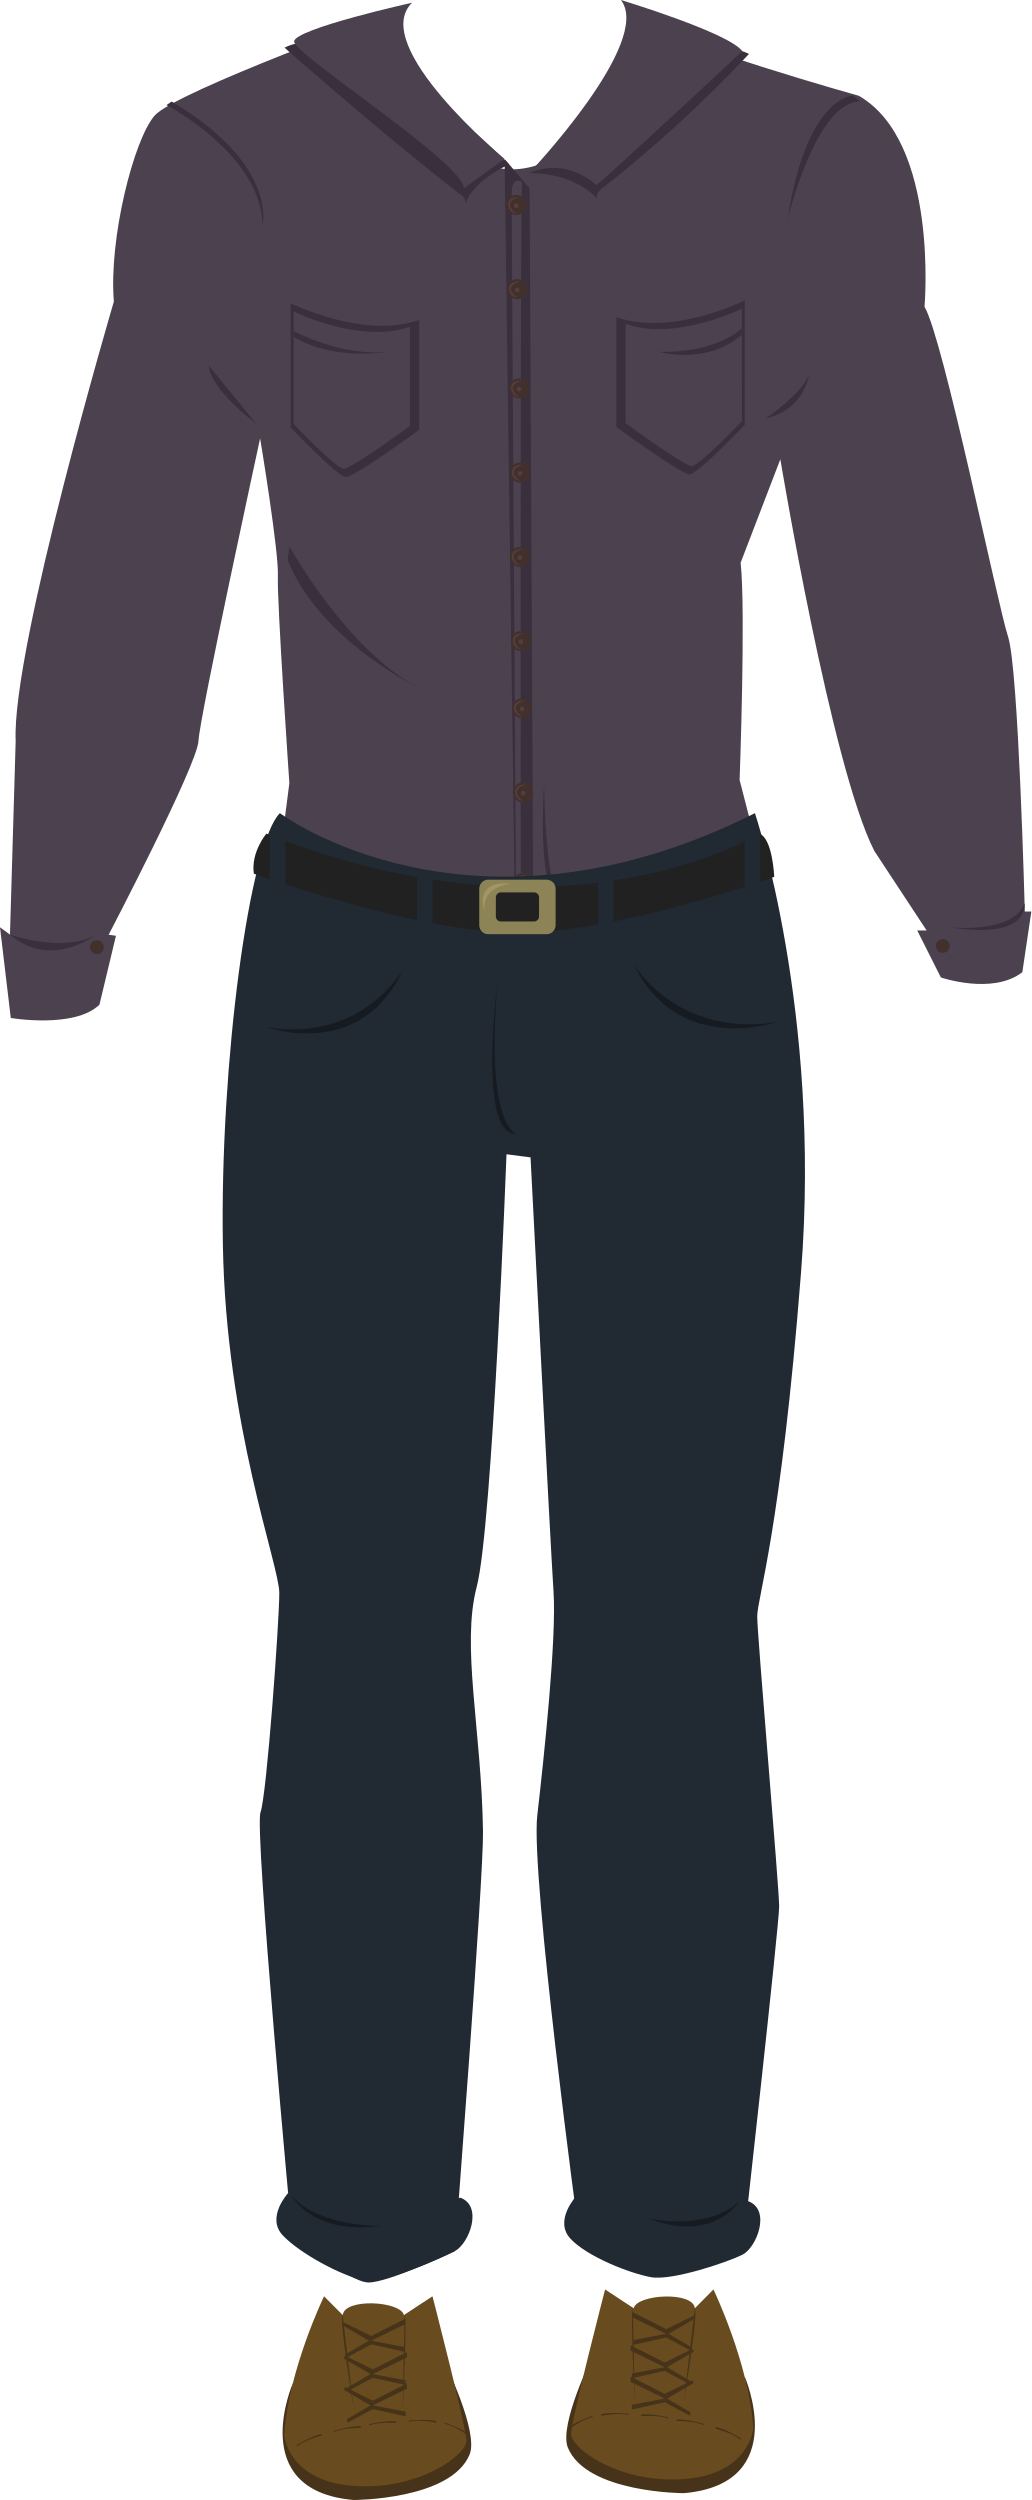
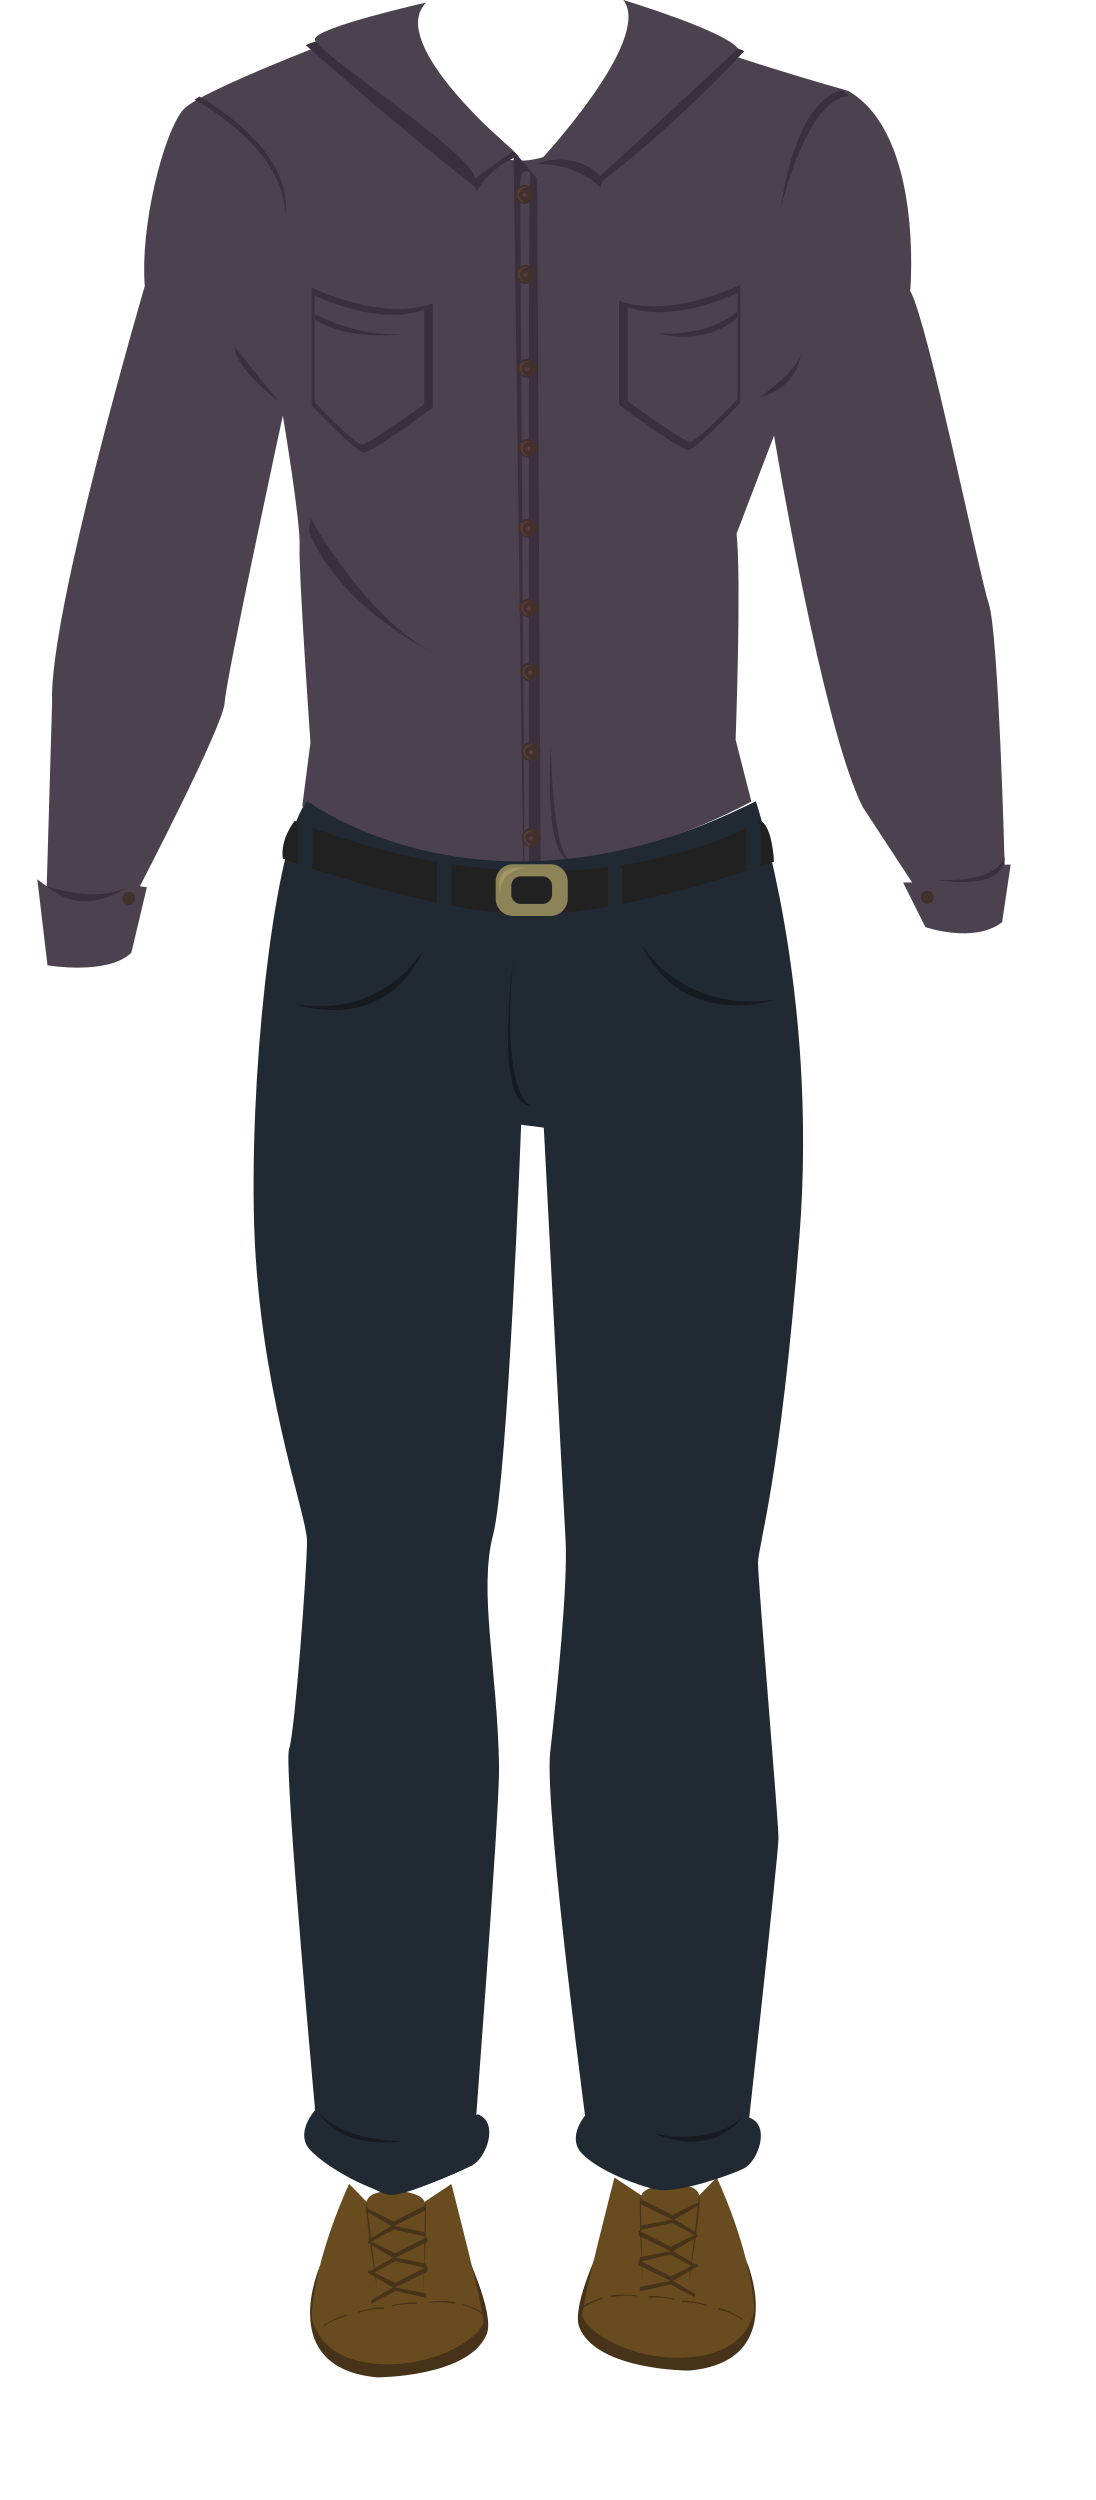
- <svg xmlns="http://www.w3.org/2000/svg" viewBox="0 0 329.05 797.72">
+ <svg xmlns="http://www.w3.org/2000/svg" viewBox="0 0 183 417.48">
  <defs>
-     <style>.cls-1{fill:#473319;}.cls-2{fill:#684b1e;}.cls-3{fill:#4c424f;}.cls-4{fill:#3a303d;}.cls-5{fill:#42302d;}.cls-6{fill:#543d3a;}.cls-7{fill:#212933;}.cls-8{fill:#212121;}.cls-9{fill:#8c8357;}.cls-10{fill:#a39662;}.cls-11{fill:#161b21;}</style>
+     <style>.cls-1{fill:none;}.cls-2{fill:#473319;}.cls-3{fill:#684b1e;}.cls-4{fill:#4c424f;}.cls-5{fill:#3a303d;}.cls-6{fill:#42302d;}.cls-7{fill:#543d3a;}.cls-8{fill:#212933;}.cls-9{fill:#212121;}.cls-10{fill:#8c8357;}.cls-11{fill:#a39662;}.cls-12{fill:#161b21;}</style>
  </defs>
  <g id="Layer_2" data-name="Layer 2">
    <g id="ccb2">
      <g id="ccb2-2" data-name="ccb2">
+         <rect class="cls-1" y="2.48" width="183" height="415" />
        <g id="dressshoes">
          <g id="sbbshoes">
-             <path class="cls-1" d="M93.48,760.38s-15.14,34.34,19.36,37.34c0,0,31,0,37-14.5,3-7.23-8-29.5-8-29.5s7.69,22.78,6,25.21-15.5,14.8-33,12.29-24.71-5.67-21.36-30.84" />
-             <path class="cls-2" d="M103.4,732.72S92,756.28,90.69,777c0,0,1.15,14.72,22.15,16.22s36-10.05,36-14.29S138,732.72,138,732.72l-9.13,6c-1-4.5-19-5.5-19.5,0Z" />
-             <path class="cls-1" d="M94.67,780.22s5.5-3.33,8-3.5v.44s-5.17,1.25-8,3.5Z" />
-             <path class="cls-1" d="M106.6,775.6s6.17-1.8,8.63-1.32l-.11.42s-5.32-.12-8.64,1.32Z" />
-             <path class="cls-1" d="M117.85,773.51s6.27-1.41,8.69-.78l-.13.42s-5.3-.46-8.7.77Z" />
-             <path class="cls-1" d="M130.63,772.37s6.4-.66,8.73.26l-.19.4s-5.21-1.09-8.73-.27Z" />
-             <path class="cls-1" d="M142.18,773.11s6.07,2.12,7.79,3.95l-.34.27s-4.25-3.19-7.78-3.94Z" />
-             <path class="cls-1" d="M109.33,738.72l3.51,29.67S108.2,740.64,109.33,738.72Z" />
-             <path class="cls-1" d="M128.49,768.65s1.49-27.81.63-29.86l-.63,29.86" />
-             <polyline class="cls-1" points="109.61 741.04 118.47 745.39 129.29 739.89 129.37 741.55 118.47 746.89 128.94 748.89 128.94 750.39 118.47 748.05 110.39 752.38 110.24 751.26 117.71 746.89 109.15 741.89 109.61 741.04" />
-             <polyline class="cls-1" points="110.1 751.7 118.96 756.04 129.79 750.55 129.86 752.21 118.96 757.54 129.43 759.54 129.43 761.04 118.96 758.71 110.89 763.04 110.74 761.92 118.2 757.54 109.65 752.54 110.1 751.7" />
-             <polyline class="cls-1" points="110.1 761.69 118.96 766.04 129.79 760.54 129.86 762.2 118.96 767.54 129.43 769.54 129.43 771.04 118.96 768.7 110.89 773.03 110.74 771.91 118.2 767.54 109.65 762.54 110.1 761.69" />
+             <path class="cls-2" d="M53.41,378.43S45.93,395.47,63,397c0,0,15.31,0,18.27-7.2,1.48-3.59-3.95-14.64-3.95-14.64s3.8,11.31,3,12.51S72.6,395,64,393.73s-12.21-2.81-10.55-15.3" />
+             <path class="cls-3" d="M58.31,364.69s-5.61,11.7-6.28,22c0,0,.57,7.31,10.94,8.05s17.77-5,17.78-7.09-5.37-22.94-5.37-22.94l-4.51,3c-.49-2.23-9.38-2.73-9.63,0Z" />
+             <path class="cls-2" d="M54,388.27s2.72-1.65,4-1.73v.21a12.38,12.38,0,0,0-4,1.74Z" />
+             <path class="cls-2" d="M59.89,386s3-.9,4.26-.66l-.05.21a12.38,12.38,0,0,0-4.27.66Z" />
+             <path class="cls-2" d="M65.44,384.94s3.1-.7,4.3-.38l-.07.2a12.45,12.45,0,0,0-4.29.39Z" />
+             <path class="cls-2" d="M71.76,384.37s3.16-.32,4.31.14l-.09.19a12.34,12.34,0,0,0-4.32-.13Z" />
+             <path class="cls-2" d="M77.46,384.74s3,1.06,3.85,2l-.16.14a12.3,12.3,0,0,0-3.85-2Z" />
+             <path class="cls-2" d="M61.24,367.67,63,382.4S60.68,368.63,61.24,367.67Z" />
+             <path class="cls-2" d="M70.7,382.53s.74-13.8.31-14.82l-.31,14.82" />
+             <polyline class="cls-2" points="61.37 368.82 65.75 370.98 71.1 368.25 71.14 369.08 65.75 371.73 70.92 372.72 70.92 373.46 65.75 372.31 61.76 374.45 61.69 373.9 65.38 371.73 61.15 369.25 61.37 368.82" />
+             <polyline class="cls-2" points="61.62 374.12 66 376.27 71.34 373.54 71.38 374.37 66 377.02 71.17 378.01 71.17 378.75 66 377.6 62.01 379.74 61.93 379.19 65.62 377.02 61.4 374.54 61.62 374.12" />
+             <polyline class="cls-2" points="61.62 379.07 66 381.23 71.34 378.5 71.38 379.33 66 381.98 71.17 382.97 71.17 383.71 66 382.56 62.01 384.7 61.93 384.15 65.62 381.98 61.4 379.5 61.62 379.07" />
          </g>
          <g id="sbbshoes-2" data-name="sbbshoes">
-             <path class="cls-1" d="M237.57,758.2s15.14,34.34-19.36,37.34c0,0-31,0-37-14.5-3-7.23,8-29.5,8-29.5s-7.69,22.78-6,25.2,15.5,14.8,33,12.3,24.71-5.67,21.36-30.84" />
-             <path class="cls-2" d="M227.65,730.54s11.36,23.55,12.72,44.28c0,0-1.16,14.72-22.16,16.22s-36-10-36-14.3,10.87-46.2,10.87-46.2l9.13,6c1-4.5,19-5.5,19.5,0Z" />
-             <path class="cls-1" d="M236.38,778s-5.5-3.34-8-3.5V775s5.17,1.25,8,3.5Z" />
-             <path class="cls-1" d="M224.45,773.41s-6.17-1.8-8.63-1.31l.11.42s5.32-.13,8.64,1.31Z" />
-             <path class="cls-1" d="M213.2,771.32s-6.27-1.41-8.69-.77l.14.42s5.29-.46,8.69.77Z" />
-             <path class="cls-1" d="M200.42,770.18s-6.39-.65-8.73.27l.19.4s5.21-1.09,8.73-.27Z" />
-             <path class="cls-1" d="M188.87,770.92s-6.07,2.13-7.79,4l.34.28s4.25-3.19,7.79-3.95Z" />
-             <path class="cls-1" d="M221.72,736.54l-3.51,29.66S222.85,738.45,221.72,736.54Z" />
-             <path class="cls-1" d="M202.56,766.47s-1.49-27.81-.63-29.87l.63,29.87" />
-             <polyline class="cls-1" points="221.44 738.86 212.58 743.2 201.76 737.71 201.68 739.37 212.58 744.7 202.11 746.7 202.11 748.2 212.58 745.87 220.66 750.2 220.81 749.08 213.34 744.7 221.9 739.7 221.44 738.86" />
-             <polyline class="cls-1" points="220.95 749.52 212.09 753.86 201.26 748.37 201.19 750.03 212.09 755.36 201.62 757.36 201.62 758.86 212.09 756.53 220.16 760.85 220.31 759.74 212.85 755.36 221.4 750.36 220.95 749.52" />
-             <polyline class="cls-1" points="220.95 759.51 212.09 763.85 201.26 758.36 201.19 760.02 212.09 765.35 201.62 767.35 201.62 768.85 212.09 766.52 220.16 770.85 220.31 769.73 212.85 765.35 221.4 760.35 220.95 759.51" />
+             <path class="cls-2" d="M124.58,377.34s7.48,17.05-9.56,18.53c0,0-15.31,0-18.27-7.19-1.48-3.59,4-14.65,4-14.65s-3.8,11.31-3,12.52,7.65,7.34,16.29,6.1,12.2-2.82,10.55-15.31" />
+             <path class="cls-3" d="M119.68,363.61s5.61,11.69,6.28,22c0,0-.57,7.31-10.94,8.05s-17.77-5-17.78-7.09,5.37-22.94,5.37-22.94l4.51,3c.49-2.23,9.38-2.73,9.63,0Z" />
+             <path class="cls-2" d="M124,387.19s-2.72-1.66-4-1.74v.22a12.38,12.38,0,0,1,4,1.74Z" />
+             <path class="cls-2" d="M118.1,384.89s-3-.89-4.26-.65l0,.21a12.54,12.54,0,0,1,4.27.65Z" />
+             <path class="cls-2" d="M112.55,383.86s-3.1-.7-4.3-.39l.07.21a12.34,12.34,0,0,1,4.29.38Z" />
+             <path class="cls-2" d="M106.23,383.29s-3.16-.32-4.31.13l.09.2a12.34,12.34,0,0,1,4.32-.13Z" />
+             <path class="cls-2" d="M100.52,383.66s-3,1-3.84,2l.16.14a12.3,12.3,0,0,1,3.85-2Z" />
+             <path class="cls-2" d="M116.75,366.59,115,381.31S117.31,367.54,116.75,366.59Z" />
+             <path class="cls-2" d="M107.29,381.45s-.74-13.81-.31-14.83l.31,14.83" />
+             <polyline class="cls-2" points="116.62 367.74 112.24 369.9 106.89 367.17 106.85 368 112.24 370.64 107.07 371.64 107.07 372.38 112.24 371.22 116.23 373.37 116.3 372.81 112.61 370.64 116.84 368.16 116.62 367.74" />
+             <polyline class="cls-2" points="116.37 373.03 111.99 375.19 106.65 372.46 106.61 373.29 111.99 375.93 106.82 376.93 106.82 377.67 111.99 376.51 115.98 378.66 116.06 378.1 112.37 375.93 116.59 373.45 116.37 373.03" />
+             <polyline class="cls-2" points="116.37 377.99 111.99 380.15 106.65 377.42 106.61 378.25 111.99 380.89 106.82 381.89 106.82 382.63 111.99 381.47 115.98 383.62 116.06 383.06 112.37 380.89 116.59 378.41 116.37 377.99" />
          </g>
        </g>
        <g id="ccbshirt2">
-           <path class="cls-3" d="M126.89,3.52S56,29.22,49.33,36.89s-14.66,39.33-13,59.33C36.33,96.22,3.67,207,5,236.44L3.18,298.22,0,295.89l3.44,28.94s20.35,3.46,28.29-4.24l5.27-22-2.33-.33S63,244,63.33,236.44,83,139.89,83,139.89s6,36,5.67,44,3.66,66,3.66,66l-2.75,21.29s63.47,45.28,151.78-1.51L236,248.89s2-54,.33-69.34l12.67-33s16.33,98.34,30,125l16.67,25.34h-3l7.55,15s16.48,5.68,26-1.68l2.87-19.35H327s-2-77.67-5.33-87.67S301,107.89,295,97.89c0,0,4.67-52.67-21-67.34,0,0-58-16.16-72.35-25.24,0,0-6.69,45.24-35.69,48.58S126.89,3.52,126.89,3.52Z" />
+           <path class="cls-4" d="M68.91,1.75S33.89,14.5,30.6,18.31s-7.24,19.52-6.42,29.45c0,0-16.14,55-15.48,69.6L7.8,148l-1.57-1.16,1.7,14.36s10.05,1.72,14-2.1l2.6-10.94L23.36,148s14-26.92,14.16-30.67,9.71-47.93,9.71-47.93,3,17.87,2.8,21.84S51.84,124,51.84,124L50.48,134.6s31.35,22.48,75-.75l-2.64-10.31s1-26.81.16-34.42l6.26-16.38s8.07,48.81,14.82,62.05l8.23,12.57H150.8l3.73,7.46s8.14,2.82,12.82-.83l1.42-9.6h-1s-1-38.56-2.64-43.52S154.91,53.55,152,48.59c0,0,2.3-26.14-10.37-33.42,0,0-28.67-8-35.74-12.54,0,0-3.3,22.46-17.63,24.12S68.91,1.75,68.91,1.75Z" />
          <g id="sbbshirt2">
-             <path class="cls-4" d="M90.78,15.21s29.31,26,55.49,46.37c0,0,2.58,1.37,2.25,3.54,0,0,1.45-6.82,13.94-12.66C162.46,52.46,114.12,3.51,90.78,15.21Z" />
-             <path class="cls-3" d="M131.5.86C117.46,14.55,161,50.73,161,50.73l-13,9.35c0-8.09-54.41-42.84-54.15-46.87S131.5.86,131.5.86" />
-             <path class="cls-4" d="M239,17.21A419.76,419.76,0,0,1,192.68,59.7s-2.58,1.38-2.25,3.54c0,0-6.67-8-21.58-8C168.85,55.24,215.66,5.51,239,17.21Z" />
-             <path class="cls-3" d="M198.12,0s34.31,10.37,38.73,16.31c0,0-40.42,37.77-46.58,42.77,0,0-9.12-9.21-21.42-3.84C168.85,55.24,208.52,13.4,198.12,0Z" />
-             <path class="cls-4" d="M161,50.73l3.29,240.1s4.73-.22,5.87-.23L169,60.08Z" />
-             <path class="cls-3" d="M166.59,58.09s-3.31-2.35-3.31,3.65c0,14,1.43,229.07,1.43,229.07l1.47,0S165.92,62,166.59,58.09Z" />
-             <circle class="cls-5" cx="164.71" cy="65.41" r="3.22" />
-             <path class="cls-6" d="M165.58,62.93s-2.93-.27-3.38,1.75a2.85,2.85,0,0,0,2.51,3.44S159.7,64.68,165.58,62.93Z" />
-             <circle class="cls-6" cx="164.71" cy="65.62" r="0.75" />
-             <circle class="cls-5" cx="165.05" cy="92.28" r="3.22" />
-             <path class="cls-6" d="M165.92,89.81s-2.93-.27-3.38,1.75A2.83,2.83,0,0,0,165.05,95S160,91.56,165.92,89.81Z" />
-             <circle class="cls-6" cx="165.05" cy="92.49" r="0.75" />
-             <circle class="cls-5" cx="165.63" cy="123.93" r="3.22" />
-             <path class="cls-6" d="M166.5,121.46s-2.93-.28-3.38,1.75a2.84,2.84,0,0,0,2.51,3.43S160.62,123.21,166.5,121.46Z" />
-             <circle class="cls-6" cx="165.63" cy="124.14" r="0.75" />
-             <circle class="cls-5" cx="165.96" cy="150.81" r="3.22" />
-             <path class="cls-6" d="M166.83,148.33s-2.92-.27-3.37,1.75a2.84,2.84,0,0,0,2.5,3.44S161,150.08,166.83,148.33Z" />
-             <circle class="cls-6" cx="165.96" cy="151.02" r="0.75" />
-             <circle class="cls-5" cx="165.88" cy="177.69" r="3.22" />
-             <path class="cls-6" d="M166.75,175.21s-2.93-.27-3.38,1.75a2.83,2.83,0,0,0,2.51,3.43S160.87,177,166.75,175.21Z" />
-             <circle class="cls-6" cx="165.88" cy="177.89" r="0.75" />
-             <circle class="cls-5" cx="166.21" cy="204.56" r="3.22" />
-             <path class="cls-6" d="M167.09,202.08s-2.93-.27-3.38,1.75a2.84,2.84,0,0,0,2.5,3.44S161.21,203.83,167.09,202.08Z" />
-             <circle class="cls-6" cx="166.21" cy="204.77" r="0.75" />
-             <circle class="cls-5" cx="166.58" cy="226" r="3.22" />
-             <path class="cls-6" d="M167.45,223.53s-2.93-.27-3.38,1.75a2.84,2.84,0,0,0,2.51,3.43S161.57,225.28,167.45,223.53Z" />
-             <circle class="cls-6" cx="166.58" cy="226.21" r="0.75" />
-             <circle class="cls-5" cx="166.92" cy="252.88" r="3.22" />
-             <path class="cls-6" d="M167.79,250.4s-2.93-.27-3.38,1.75a2.85,2.85,0,0,0,2.51,3.44S161.91,252.15,167.79,250.4Z" />
-             <circle class="cls-6" cx="166.92" cy="253.09" r="0.75" />
-             <circle class="cls-5" cx="166.96" cy="281.78" r="3.22" />
-             <circle class="cls-5" cx="30.93" cy="302.25" r="2.21" />
-             <circle class="cls-5" cx="300.83" cy="301.83" r="2.21" />
-             <path class="cls-6" d="M167.84,279.31s-2.93-.27-3.38,1.75a2.83,2.83,0,0,0,2.5,3.43S162,281.06,167.84,279.31Z" />
-             <circle class="cls-6" cx="166.96" cy="281.99" r="0.75" />
-             <path class="cls-4" d="M92.76,96.75s23.5,11.65,41,5.32v35.08s-20.69,15.1-23.34,15.1S92.76,136.4,92.76,136.4Z" />
-             <path class="cls-3" d="M93.72,99.41s21.25,10.53,37.07,4.82v31.71s-18.7,13.65-21.1,13.65-16-14.33-16-14.33Z" />
-             <path class="cls-4" d="M237.66,95.86s-23.5,11.64-41,5.32v35.08s20.68,15.1,23.34,15.1,17.66-15.85,17.66-15.85Z" />
-             <path class="cls-3" d="M236.69,98.52s-21.25,10.53-37.07,4.81v31.72s18.7,13.65,21.11,13.65,16-14.33,16-14.33Z" />
-             <path class="cls-4" d="M92.39,174.37s18.25,33.2,41.37,45.21c0,0-31.81-15.2-42-40.94l.61-4.27" />
-             <path class="cls-4" d="M81.69,135.14S67.27,124.58,66.6,116.58l15.09,18.56" />
-             <path class="cls-4" d="M244.27,133.58s14-9.67,14-15.34C258.27,118.24,257.93,130.24,244.27,133.58Z" />
-             <path class="cls-4" d="M93.72,105.62s14.92,8.25,30.3,6.62c0,0-17.38,3.13-30.3-4.75Z" />
-             <path class="cls-4" d="M236.69,104.74s-7.8,8-26.55,7.5c0,0,15,4.5,26.55-5.37Z" />
-             <path class="cls-4" d="M173.6,250.39s-3.37,44.85,9.48,38.85C183.08,289.24,174.6,299.2,173.6,250.39Z" />
-             <path class="cls-4" d="M53.11,33.53S83.27,49.24,83.77,71.74c0,0,5-19.11-29-39.34Z" />
-             <path class="cls-4" d="M272.19,30.47s-14.92.11-20.92,39.77c0,0,8.94-37.67,23.14-37.84Z" />
+             <path class="cls-5" d="M51.07,7.55s14.48,12.89,27.41,23c0,0,1.28.69,1.11,1.76,0,0,.72-3.38,6.89-6.28C86.48,26,62.6,1.74,51.07,7.55Z" />
+             <path class="cls-4" d="M71.19.42c-6.94,6.8,14.56,24.76,14.56,24.76L79.3,29.82c0-4-26.87-21.26-26.74-23.26S71.19.42,71.19.42" />
+             <path class="cls-5" d="M124.29,8.54a207.56,207.56,0,0,1-22.88,21.09s-1.28.69-1.11,1.76c0,0-3.3-4-10.66-4C89.64,27.42,112.76,2.73,124.29,8.54Z" />
+             <path class="cls-4" d="M104.09,0s17,5.15,19.13,8.09c0,0-20,18.75-23,21.23a9.79,9.79,0,0,0-10.58-1.9S109.23,6.65,104.09,0Z" />
+             <path class="cls-5" d="M85.75,25.18l1.62,119.18s2.34-.11,2.9-.12L89.71,29.82Z" />
+             <path class="cls-4" d="M88.52,28.83s-1.64-1.16-1.64,1.82c0,7,.71,113.7.71,113.7h.73S88.19,30.78,88.52,28.83Z" />
+             <ellipse class="cls-6" cx="87.59" cy="32.47" rx="1.59" ry="1.6" />
+             <path class="cls-7" d="M88,31.24s-1.45-.14-1.67.86a1.41,1.41,0,0,0,1.24,1.71S85.12,32.1,88,31.24Z" />
+             <circle class="cls-7" cx="87.59" cy="32.57" r="0.37" />
+             <ellipse class="cls-6" cx="87.76" cy="45.81" rx="1.59" ry="1.6" />
+             <path class="cls-7" d="M88.19,44.58s-1.45-.14-1.67.87a1.41,1.41,0,0,0,1.24,1.7S85.29,45.45,88.19,44.58Z" />
+             <circle class="cls-7" cx="87.76" cy="45.91" r="0.37" />
+             <ellipse class="cls-6" cx="88.04" cy="61.52" rx="1.59" ry="1.6" />
+             <path class="cls-7" d="M88.47,60.29s-1.44-.14-1.66.86A1.4,1.4,0,0,0,88,62.86S85.57,61.15,88.47,60.29Z" />
+             <circle class="cls-7" cx="88.04" cy="61.62" r="0.37" />
+             <ellipse class="cls-6" cx="88.21" cy="74.86" rx="1.59" ry="1.6" />
+             <path class="cls-7" d="M88.64,73.63s-1.44-.14-1.67.86a1.41,1.41,0,0,0,1.24,1.71S85.74,74.49,88.64,73.63Z" />
+             <circle class="cls-7" cx="88.21" cy="74.96" r="0.37" />
+             <ellipse class="cls-6" cx="88.17" cy="88.2" rx="1.59" ry="1.6" />
+             <path class="cls-7" d="M88.6,87s-1.45-.14-1.67.86a1.41,1.41,0,0,0,1.24,1.71S85.7,87.83,88.6,87Z" />
+             <circle class="cls-7" cx="88.17" cy="88.3" r="0.37" />
+             <ellipse class="cls-6" cx="88.34" cy="101.54" rx="1.59" ry="1.6" />
+             <path class="cls-7" d="M88.77,100.31s-1.45-.14-1.67.86a1.4,1.4,0,0,0,1.24,1.71S85.86,101.17,88.77,100.31Z" />
+             <circle class="cls-7" cx="88.34" cy="101.64" r="0.37" />
+             <ellipse class="cls-6" cx="88.51" cy="112.18" rx="1.59" ry="1.6" />
+             <path class="cls-7" d="M89,111s-1.45-.13-1.67.87a1.39,1.39,0,0,0,1.23,1.7S86,111.82,89,111Z" />
+             <circle class="cls-7" cx="88.51" cy="112.28" r="0.37" />
+             <ellipse class="cls-6" cx="88.68" cy="125.52" rx="1.59" ry="1.6" />
+             <path class="cls-7" d="M89.11,124.29s-1.44-.13-1.67.87a1.4,1.4,0,0,0,1.24,1.7S86.21,125.16,89.11,124.29Z" />
+             <circle class="cls-7" cx="88.68" cy="125.62" r="0.37" />
+             <ellipse class="cls-6" cx="88.71" cy="139.87" rx="1.59" ry="1.6" />
+             <ellipse class="cls-6" cx="21.51" cy="150.02" rx="1.09" ry="1.1" />
+             <ellipse class="cls-6" cx="154.83" cy="149.82" rx="1.09" ry="1.1" />
+             <path class="cls-7" d="M89.14,138.64s-1.45-.14-1.67.87a1.41,1.41,0,0,0,1.24,1.7S86.23,139.51,89.14,138.64Z" />
+             <circle class="cls-7" cx="88.71" cy="139.97" r="0.37" />
+             <path class="cls-5" d="M52.05,48S63.66,53.8,72.3,50.67V68.08s-10.21,7.49-11.53,7.49-8.72-7.87-8.72-7.87Z" />
+             <path class="cls-4" d="M52.53,49.35S63,54.57,70.84,51.73V67.48s-9.24,6.77-10.43,6.77-7.88-7.11-7.88-7.11Z" />
+             <path class="cls-5" d="M123.62,47.58s-11.6,5.78-20.25,2.64V67.63s10.22,7.5,11.53,7.5,8.72-7.87,8.72-7.87Z" />
+             <path class="cls-4" d="M123.15,48.9s-10.5,5.23-18.31,2.39V67s9.24,6.78,10.42,6.78,7.89-7.11,7.89-7.11Z" />
+             <path class="cls-5" d="M51.87,86.55S60.88,103,72.3,109c0,0-15.71-7.54-20.73-20.32l.3-2.12" />
+             <path class="cls-5" d="M46.58,67.08s-7.12-5.24-7.45-9.22l7.45,9.22" />
+             <path class="cls-5" d="M126.89,66.3s6.91-4.8,6.91-7.61C133.8,58.69,133.64,64.65,126.89,66.3Z" />
+             <path class="cls-5" d="M52.53,52.42s7.37,4.1,15,3.29c0,0-8.58,1.55-15-2.35Z" />
+             <path class="cls-5" d="M123.15,52s-3.86,4-13.12,3.72c0,0,7.4,2.24,13.12-2.66Z" />
+             <path class="cls-5" d="M92,124.28s-1.66,22.27,4.69,19.29C96.67,143.57,92.48,148.51,92,124.28Z" />
+             <path class="cls-5" d="M32.47,16.65s14.89,7.79,15.14,19c0,0,2.48-9.49-14.31-19.53Z" />
+             <path class="cls-5" d="M140.68,15.12s-7.37.06-10.33,19.75c0,0,4.42-18.71,11.43-18.79Z" />
          </g>
-           <path class="cls-4" d="M3.18,298.22s17.15,6,27.49,0C30.67,298.22,16.36,309.55,3.18,298.22Z" />
-           <path class="cls-4" d="M303,295.89s20.48,2.16,23.89-7.67C326.93,288.22,328.91,300.05,303,295.89Z" />
+           <path class="cls-5" d="M7.8,148s8.48,3,13.58,0C21.38,148,14.32,153.65,7.8,148Z" />
+           <path class="cls-5" d="M155.92,146.87s10.12,1.07,11.8-3.81C167.72,143.06,168.7,148.94,155.92,146.87Z" />
        </g>
        <g id="ccbpants2">
          <g id="sbbpants2">
            <g id="sbbpants">
-               <path class="cls-7" d="M89.31,259.47s60.79,45.59,151.58,0c0,0,21.23,63.34,14.73,146.34s-14,104-14,110,7,86.5,7,92.5-11.5,108.49-11.5,108.49-15.71,6.7-26.8,7.7-25.65-11.82-25.65-11.82-15.41-114.37-13.23-133.37,6.18-56.5,5.18-71.5-7.33-138.5-7.33-138.5l-7.67-1s-4.5,119-9.5,138,1.5,45.46,2,78c.24,14.92-9,134-9,134s-21,10-27.5,10-24.5-15.5-24.5-15.5-12-129-10-134.5,6-61,6-70-17-53-18-111S79.65,269,89.31,259.47Z" />
-               <path class="cls-8" d="M85,266s-5,5.94-4,12.78c0,0,51.79,18.66,83.42,18.83,32.88.18,82.63-17.83,82.63-17.83s-.51-12.39-4.8-13.78C242.25,266,180.8,304.23,85,266Z" />
-               <rect class="cls-9" x="152.92" y="280.69" width="24.37" height="17.41" rx="2.9" ry="2.9" />
-               <rect class="cls-8" x="158.22" y="284.75" width="13.78" height="9.28" rx="1.59" ry="1.59" />
+               <path class="cls-8" d="M51.35,133.79s30,22.63,74.87,0c0,0,10.49,31.44,7.28,72.64s-6.92,51.62-6.92,54.6S130,304,130,306.94s-5.68,53.85-5.68,53.85-7.76,3.33-13.24,3.82-12.67-5.86-12.67-5.86-7.61-56.77-6.53-66.2,3-28.05,2.56-35.49-3.63-68.75-3.63-68.75l-3.78-.49s-2.22,59.06-4.69,68.49.73,22.57,1,38.72c.12,7.4-4.44,66.51-4.44,66.51s-10.38,5-13.59,5-12.1-7.7-12.1-7.7-5.93-64-4.94-66.76,3-30.28,3-34.74-8.4-26.31-8.89-55.1S46.58,138.51,51.35,133.79Z" />
+               <path class="cls-9" d="M49.23,137.05s-2.46,2.95-2,6.34c0,0,25.58,9.26,41.21,9.35,16.24.09,40.81-8.85,40.81-8.85s-.25-6.15-2.36-6.84C126.9,137.05,96.54,156,49.23,137.05Z" />
+               <rect class="cls-10" x="82.77" y="144.32" width="12.04" height="8.64" rx="2.9" ry="2.9" />
+               <rect class="cls-9" x="85.38" y="146.34" width="6.81" height="4.61" rx="1.59" ry="1.59" />
            </g>
-             <path class="cls-10" d="M154.62,291s-3.87-10.37,8.5-9h0S153.5,282.59,154.62,291Z" />
-             <rect class="cls-7" x="133.11" y="278.2" width="4.93" height="18.08" rx="1.47" ry="1.47" />
-             <rect class="cls-7" x="190.86" y="280.35" width="4.93" height="18.08" rx="1.47" ry="1.47" />
-             <rect class="cls-7" x="237.61" y="265.76" width="4.93" height="18.08" rx="1.47" ry="1.47" />
-             <rect class="cls-7" x="86.07" y="265.25" width="4.93" height="18.08" rx="1.47" ry="1.47" />
-             <path class="cls-11" d="M202.12,307.47s13.5,23.67,45.75,18.67C247.87,326.14,216.12,337.12,202.12,307.47Z" />
-             <path class="cls-11" d="M128.75,309.09s-12.89,23.68-43.68,18.68C85.07,327.77,115.38,338.75,128.75,309.09Z" />
-             <path class="cls-11" d="M158.79,313s-6.55,49.29,5.89,48.79C164.68,361.81,154.74,359.24,158.79,313Z" />
+             <path class="cls-11" d="M83.61,149.42s-1.91-5.15,4.2-4.46h0S83.05,145.27,83.61,149.42Z" />
+             <rect class="cls-8" x="72.98" y="143.09" width="2.43" height="8.97" rx="1.22" ry="1.22" />
+             <rect class="cls-8" x="101.51" y="144.16" width="2.43" height="8.97" rx="1.22" ry="1.22" />
+             <rect class="cls-8" x="124.6" y="136.91" width="2.43" height="8.97" rx="1.22" ry="1.22" />
+             <rect class="cls-8" x="49.75" y="136.66" width="2.43" height="8.97" rx="1.22" ry="1.22" />
+             <path class="cls-12" d="M107.07,157.62s6.67,11.75,22.6,9.27C129.67,166.89,114,172.34,107.07,157.62Z" />
+             <path class="cls-12" d="M70.83,158.42s-6.37,11.75-21.58,9.27C49.25,167.69,64.23,173.14,70.83,158.42Z" />
+             <path class="cls-12" d="M85.67,160.37s-3.24,24.47,2.91,24.22C88.58,184.59,83.66,183.31,85.67,160.37Z" />
          </g>
-           <path class="cls-7" d="M91.93,699.78s-7.11,7.74-1.71,13.49,18.9,13,25.65,14.25,24.76-6.91,29.25-9.21,9.2-14.35,1.72-17.07C146.84,701.24,114.25,716.8,91.93,699.78Z" />
-           <path class="cls-7" d="M183.77,700.89s-7.11,7.74-1.71,13.49,18.9,11,25.65,12.24,24.76-4.9,29.25-7.2,9.2-14.35,1.72-17.07C238.68,702.35,206.09,717.91,183.77,700.89Z" />
-           <path class="cls-11" d="M93.17,700.68s6.28,12.59,28.49,9.59C121.66,710.27,101.48,710.6,93.17,700.68Z" />
-           <path class="cls-11" d="M206.63,707.78s18.09,4.5,29.29-5.26C235.92,702.52,227.39,716.05,206.63,707.78Z" />
+           <path class="cls-8" d="M52.64,352.35s-3.51,3.83-.84,6.69,9.33,6.45,12.67,7.07,12.23-3.43,14.45-4.57,4.54-7.12.85-8.47C79.77,353.07,63.67,360.79,52.64,352.35Z" />
+           <path class="cls-8" d="M98,352.9s-3.52,3.84-.85,6.69,9.34,5.46,12.67,6.08,12.23-2.44,14.45-3.58,4.55-7.12.85-8.47C125.13,353.62,109,361.34,98,352.9Z" />
+           <path class="cls-12" d="M53.26,352.79s3.1,6.25,14.07,4.76C67.33,357.55,57.36,357.72,53.26,352.79Z" />
+           <path class="cls-12" d="M109.3,356.32s8.93,2.23,14.46-2.61C123.76,353.71,119.55,360.42,109.3,356.32Z" />
        </g>
      </g>
    </g>
  </g>
</svg>
